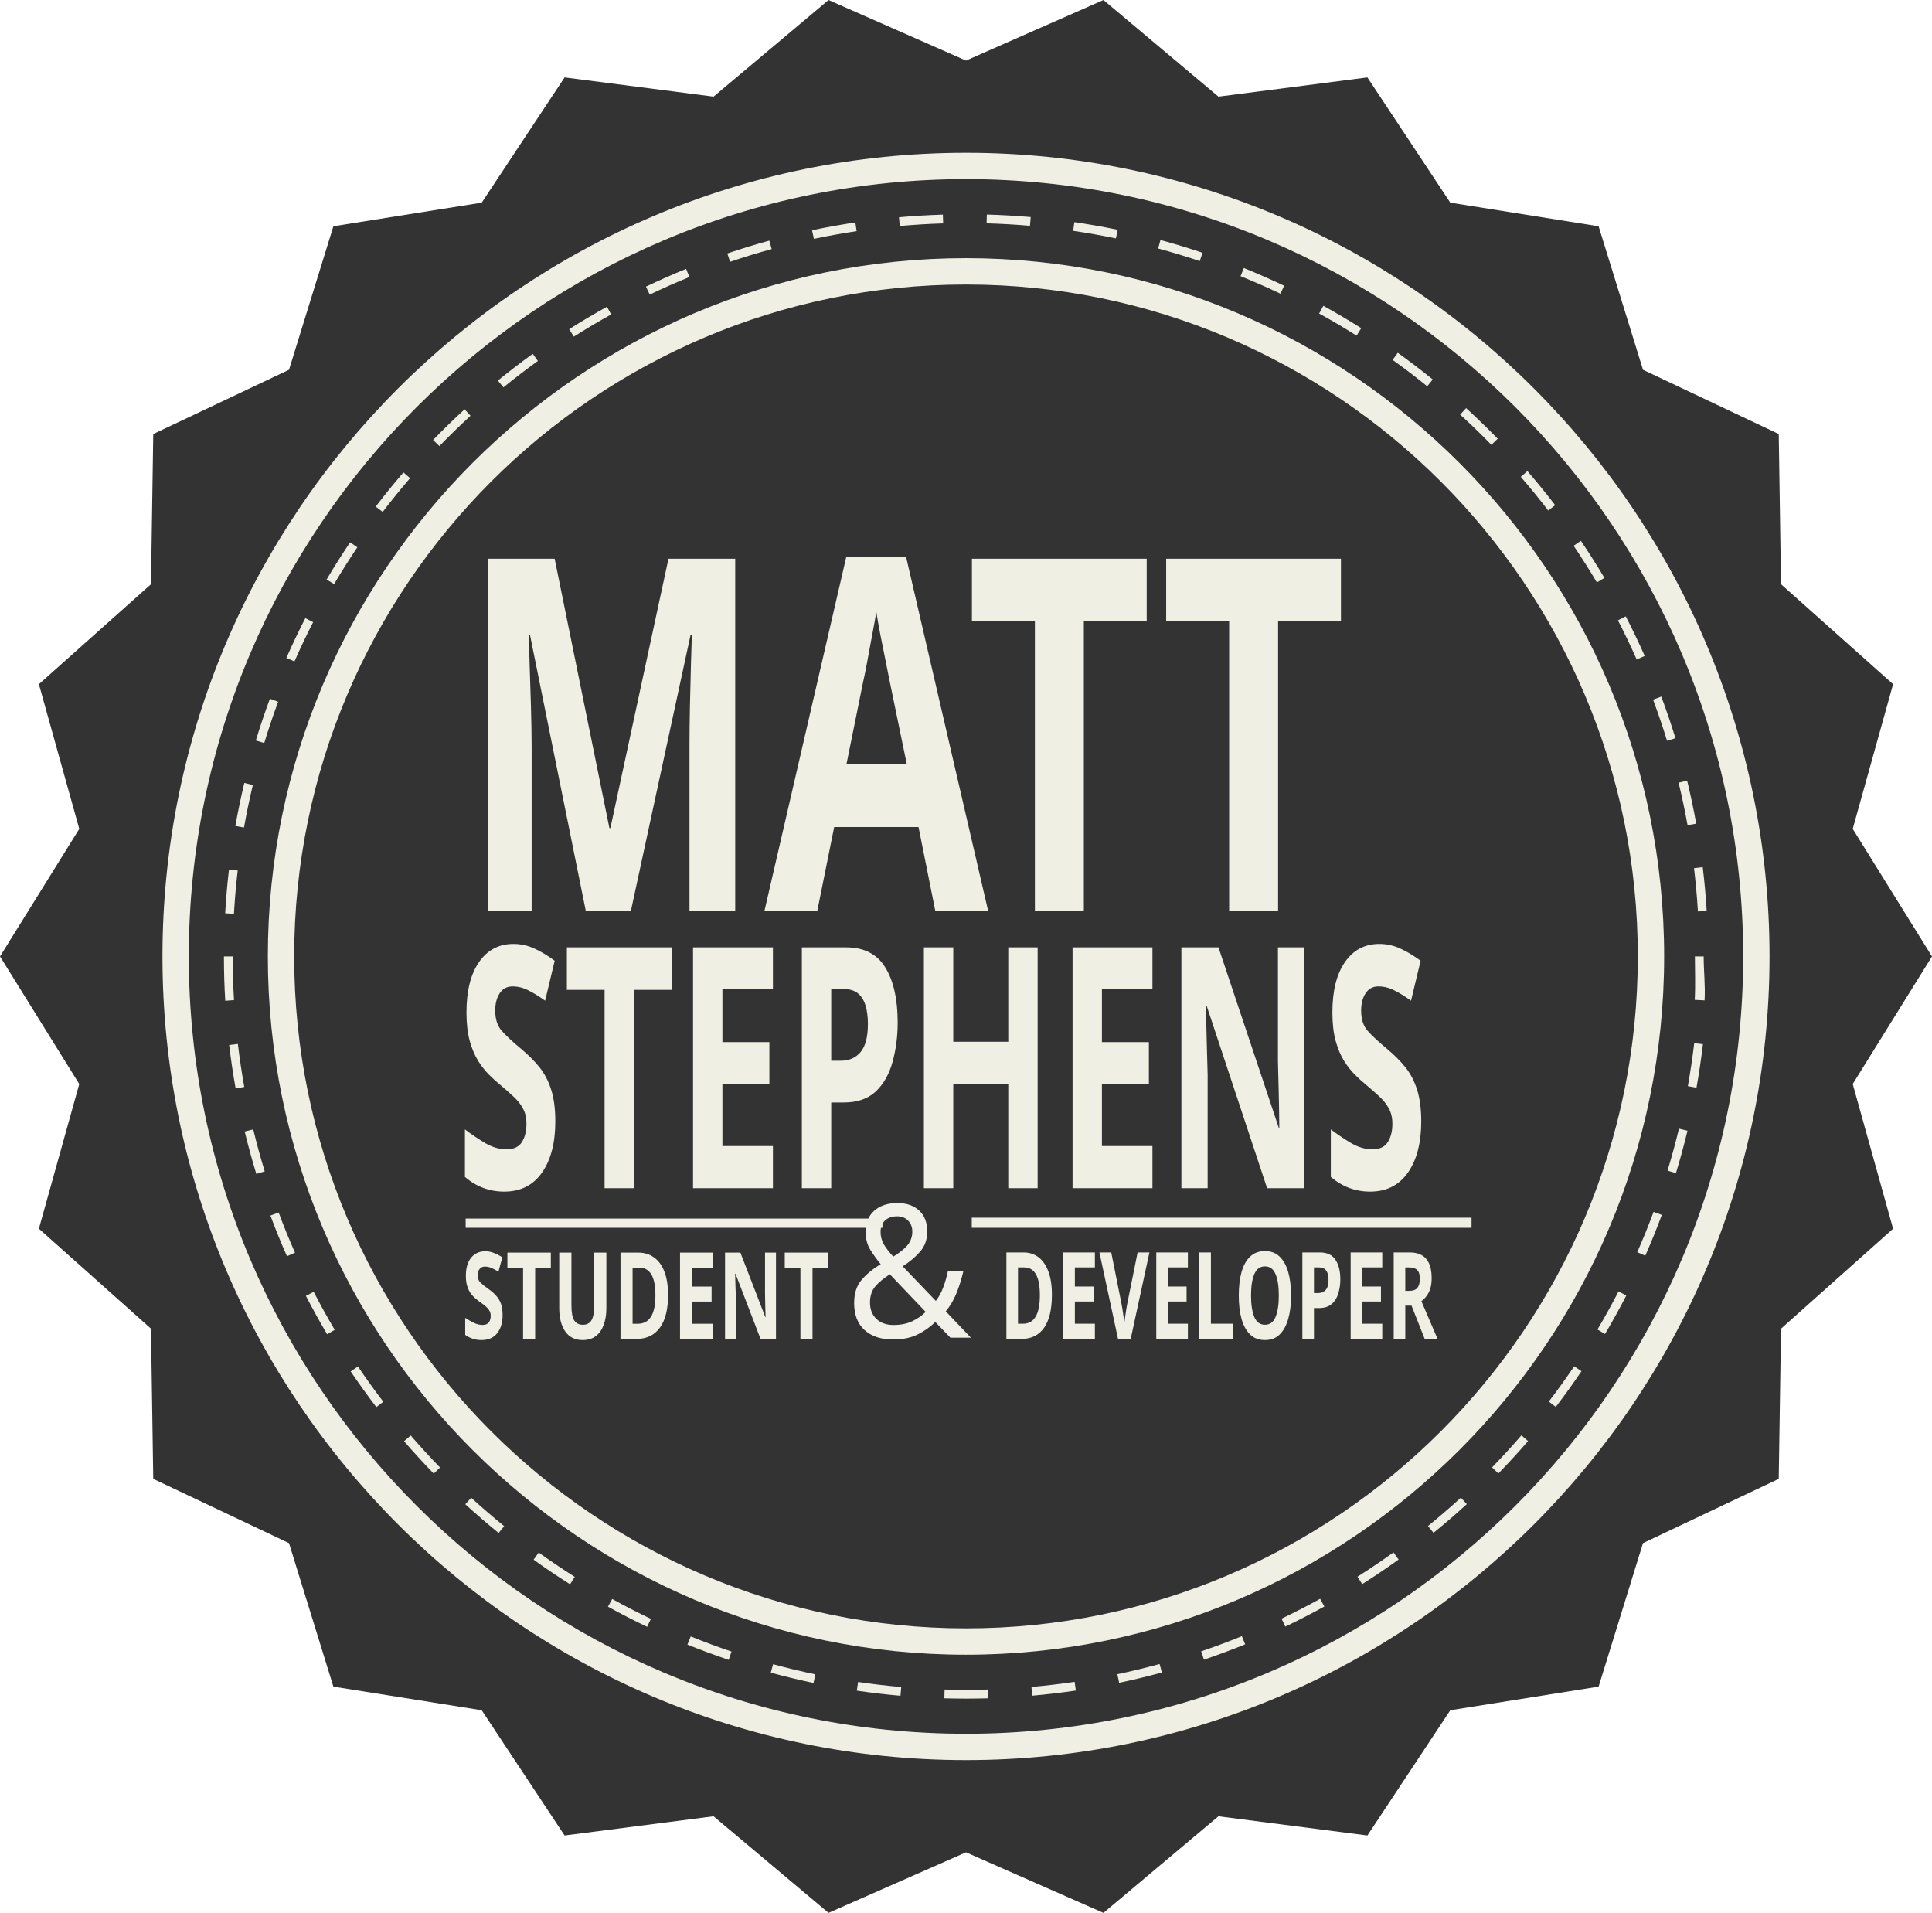
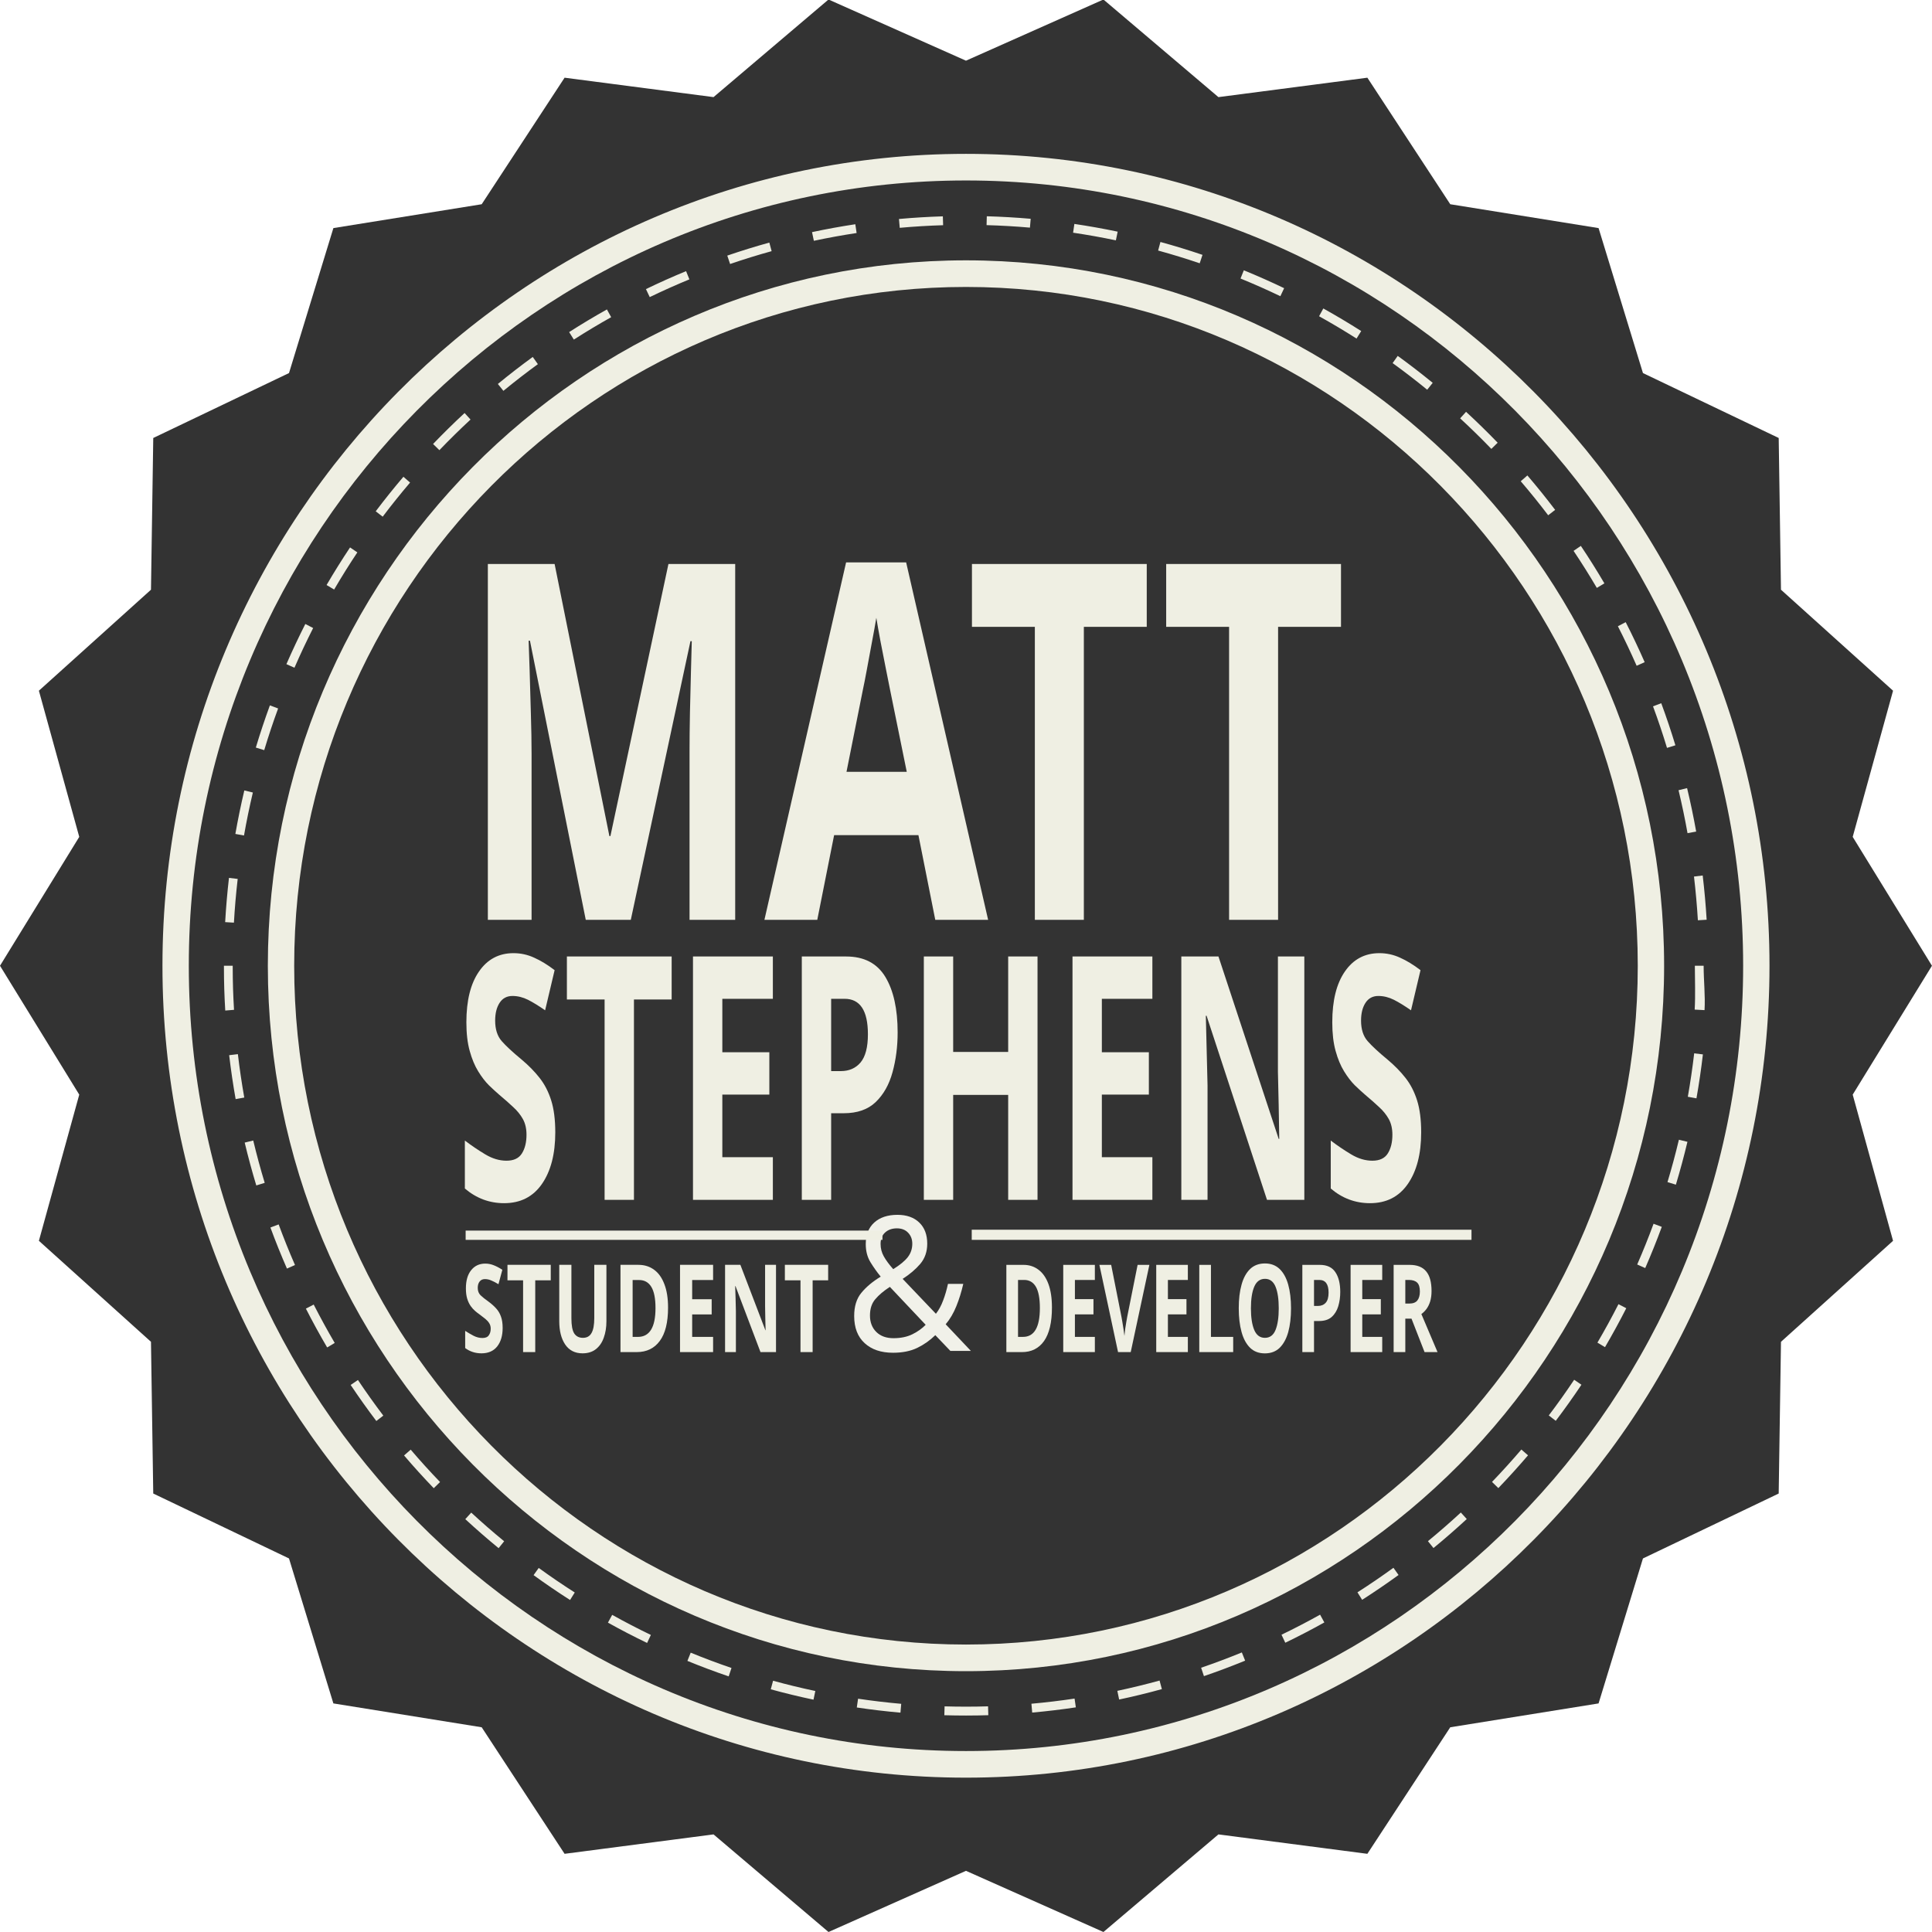
- <svg xmlns="http://www.w3.org/2000/svg" width="220" height="217.788" id="svg6552" version="1.1">
-   <defs id="defs6554" />
-   <g id="layer1" transform="translate(-5.71429,-3.46818)">
-     <polygon transform="translate(-660.2857,-115.6378)" points="776,330 760.347,336.894 747.252,325.894 730.292,328.083 720.852,313.822 703.963,311.133 698.909,294.795 683.451,287.479 683.192,270.38 670.429,258.997 675.025,242.524 666,228 675.025,213.476 670.429,197.002 683.192,185.62 683.452,168.521 698.91,161.204 703.964,144.866 720.853,142.178 730.292,127.917 747.253,130.105 760.347,119.106 776,126 791.653,119.106 804.748,130.106 821.708,127.917 831.148,142.178 848.037,144.867 853.091,161.205 868.549,168.521 868.808,185.62 881.571,197.003 876.975,213.476 886,228 876.975,242.524 881.57,258.998 868.808,270.38 868.548,287.479 853.09,294.796 848.036,311.134 831.147,313.822 821.708,328.083 804.747,325.895 791.653,336.894 " id="polygon5613" style="fill:#333" />
-     <path style="fill:#efefe3;fill-opacity:1" d="m 115.714,203.862 c -50.453,0 -91.5,-41.047 -91.5,-91.5 0,-50.453 41.047,-91.5 91.5,-91.5 50.453,0 91.5,41.047 91.5,91.5 0,50.453 -41.047,91.5 -91.5,91.5 z m 0,-180 c -48.799,0 -88.5,39.701 -88.5,88.5 0,48.799 39.701,88.5 88.5,88.5 48.799,0 88.5,-39.701 88.5,-88.5 0,-48.799 -39.701,-88.5 -88.5,-88.5 z" id="path5615" />
-     <path style="fill:#efefe3;fill-opacity:1" d="m 115.714,191.862 c -43.837,0 -79.5,-35.664 -79.5,-79.5 0,-43.836 35.663,-79.5 79.5,-79.5 43.837,0 79.5,35.664 79.5,79.5 0,43.836 -35.663,79.5 -79.5,79.5 z m 0,-156 c -42.183,0 -76.5,34.318 -76.5,76.5 0,42.182 34.317,76.5 76.5,76.5 42.183,0 76.5,-34.318 76.5,-76.5 0,-42.182 -34.317,-76.5 -76.5,-76.5 z" id="path5617" />
-     <path style="fill:#efefe3;fill-opacity:1" d="m 115.762,196.862 c -0.837,-0.002 -1.678,-0.012 -2.512,-0.035 l 0.029,-1 c 0.824,0.023 1.641,0.036 2.482,0.035 0.826,0 1.647,-0.013 2.467,-0.037 l 0.029,1 c -0.828,0.024 -1.659,0.037 -2.495,0.037 z m -7.509,-0.325 c -1.655,-0.145 -3.328,-0.341 -4.972,-0.583 l 0.146,-0.989 c 1.624,0.239 3.276,0.433 4.913,0.576 l -0.087,0.996 z m 15.002,-0.008 -0.088,-0.996 c 1.637,-0.145 3.289,-0.34 4.913,-0.581 l 0.146,0.989 c -1.642,0.244 -3.315,0.442 -4.971,0.588 z m -24.903,-1.453 c -1.632,-0.341 -3.27,-0.734 -4.867,-1.169 l 0.262,-0.965 c 1.58,0.43 3.198,0.819 4.811,1.156 l -0.206,0.978 z m 34.803,-0.016 -0.205,-0.979 c 1.604,-0.337 3.223,-0.728 4.809,-1.16 l 0.264,0.965 c -1.606,0.438 -3.243,0.833 -4.868,1.174 z m -44.462,-2.61 c -1.576,-0.531 -3.158,-1.118 -4.701,-1.744 l 0.375,-0.927 c 1.525,0.619 3.089,1.198 4.646,1.724 l -0.32,0.947 z m 54.119,-0.026 -0.32,-0.947 c 1.555,-0.526 3.114,-1.106 4.636,-1.725 l 0.377,0.927 c -1.541,0.625 -3.12,1.212 -4.693,1.745 z m -63.409,-3.74 c -1.511,-0.72 -3.011,-1.49 -4.459,-2.291 l 0.484,-0.875 c 1.431,0.791 2.912,1.552 4.404,2.263 l -0.429,0.903 z m 72.674,-0.025 -0.432,-0.902 c 1.48,-0.708 2.959,-1.468 4.394,-2.26 l 0.484,0.875 c -1.453,0.802 -2.948,1.572 -4.446,2.287 z m -81.448,-4.816 c -1.406,-0.889 -2.804,-1.832 -4.153,-2.801 l 0.584,-0.812 c 1.333,0.958 2.714,1.89 4.104,2.768 l -0.535,0.845 z m 90.2,-0.019 -0.535,-0.845 c 1.394,-0.883 2.772,-1.813 4.098,-2.766 l 0.584,0.812 c -1.341,0.964 -2.737,1.906 -4.147,2.799 z m -98.335,-5.823 c -1.291,-1.048 -2.567,-2.148 -3.794,-3.27 l 0.676,-0.738 c 1.211,1.108 2.473,2.195 3.749,3.231 l -0.631,0.777 z m 106.457,-0.014 -0.631,-0.776 c 1.274,-1.035 2.534,-2.122 3.746,-3.23 l 0.676,0.737 c -1.226,1.121 -2.502,2.221 -3.791,3.269 z m -113.844,-6.743 c -1.161,-1.194 -2.299,-2.437 -3.382,-3.692 l 0.758,-0.653 c 1.069,1.241 2.193,2.468 3.341,3.648 l -0.717,0.697 z m 121.228,-0.014 -0.717,-0.696 c 1.144,-1.179 2.268,-2.407 3.341,-3.65 l 0.758,0.653 c -1.087,1.258 -2.224,2.5 -3.382,3.693 z m -127.767,-7.561 c -1.007,-1.316 -1.99,-2.683 -2.922,-4.062 l 0.828,-0.56 c 0.921,1.363 1.894,2.713 2.889,4.014 l -0.795,0.608 z m 134.307,-0.02 -0.795,-0.607 c 0.998,-1.305 1.971,-2.657 2.891,-4.02 l 0.828,0.56 c -0.931,1.379 -1.914,2.747 -2.924,4.067 z m -139.906,-8.268 c -0.846,-1.427 -1.66,-2.899 -2.422,-4.376 l 0.889,-0.458 c 0.753,1.46 1.558,2.915 2.393,4.325 l -0.86,0.509 z m 145.512,-0.034 -0.861,-0.51 c 0.84,-1.418 1.646,-2.876 2.396,-4.335 l 0.889,0.457 c -0.76,1.477 -1.576,2.953 -2.424,4.388 z m -150.09,-8.853 c -0.674,-1.524 -1.308,-3.082 -1.884,-4.63 l 0.938,-0.349 c 0.569,1.53 1.195,3.069 1.86,4.574 l -0.914,0.405 z m 154.672,-0.059 -0.914,-0.403 c 0.667,-1.513 1.294,-3.058 1.863,-4.591 l 0.938,0.348 c -0.577,1.552 -1.212,3.115 -1.887,4.646 z m -158.163,-9.313 c -0.486,-1.592 -0.931,-3.217 -1.321,-4.829 l 0.973,-0.235 c 0.385,1.594 0.824,3.199 1.306,4.772 l -0.958,0.292 z m 161.656,-0.086 -0.957,-0.291 c 0.479,-1.574 0.917,-3.18 1.3,-4.774 l 0.973,0.234 c -0.389,1.613 -0.832,3.239 -1.316,4.831 z m -164.009,-9.642 c -0.294,-1.637 -0.542,-3.303 -0.737,-4.952 l 0.992,-0.118 c 0.193,1.629 0.438,3.275 0.729,4.893 l -0.984,0.177 z m 166.35,-0.089 -0.984,-0.176 c 0.288,-1.612 0.531,-3.258 0.725,-4.894 l 0.992,0.117 c -0.195,1.656 -0.442,3.322 -0.733,4.953 z m -167.532,-9.893 c -0.099,-1.659 -0.149,-3.05 -0.151,-5.05 h 1 c 0.002,2 0.052,3.328 0.149,4.968 l -0.998,0.082 z m 168.453,-0.047 -1.123,-0.059 c 0.096,-1.634 0.02,-3.297 0.02,-4.945 l 0,0 h 1 l 0,0 c -0.001,1.668 0.2,3.352 0.103,5.004 z m -167.465,-9.859 -0.998,-0.058 c 0.095,-1.652 0.24,-3.33 0.433,-4.986 l 0.994,0.115 c -0.191,1.638 -0.336,3.296 -0.429,4.929 z m 166.707,-0.268 c -0.101,-1.643 -0.25,-3.301 -0.444,-4.927 l 0.992,-0.119 c 0.197,1.646 0.349,3.323 0.45,4.985 l -0.998,0.061 z m -165.56,-9.555 -0.984,-0.175 c 0.289,-1.628 0.632,-3.277 1.02,-4.901 l 0.973,0.232 c -0.384,1.605 -0.724,3.234 -1.009,4.844 z m 164.381,-0.263 c -0.291,-1.614 -0.636,-3.243 -1.023,-4.84 l 0.973,-0.236 c 0.392,1.617 0.74,3.265 1.035,4.898 l -0.985,0.178 z m -162.077,-9.355 -0.957,-0.29 c 0.482,-1.588 1.021,-3.188 1.601,-4.755 l 0.938,0.347 c -0.574,1.548 -1.106,3.129 -1.582,4.698 z m 159.74,-0.256 c -0.477,-1.559 -1.013,-3.134 -1.592,-4.683 l 0.938,-0.351 c 0.586,1.568 1.128,3.163 1.611,4.741 l -0.957,0.293 z m -156.299,-9.035 -0.916,-0.402 c 0.668,-1.517 1.393,-3.04 2.154,-4.527 l 0.891,0.456 c -0.754,1.47 -1.47,2.975 -2.129,4.473 z m 152.842,-0.22 c -0.664,-1.498 -1.383,-2.997 -2.136,-4.455 l 0.889,-0.459 c 0.763,1.476 1.489,2.993 2.161,4.509 l -0.914,0.405 z m -148.323,-8.591 -0.861,-0.509 c 0.848,-1.435 1.748,-2.861 2.675,-4.237 l 0.83,0.559 c -0.918,1.359 -1.806,2.768 -2.644,4.187 z m 143.79,-0.185 c -0.838,-1.411 -1.729,-2.815 -2.649,-4.174 l 0.828,-0.561 c 0.932,1.375 1.834,2.797 2.681,4.224 l -0.86,0.511 z m -138.261,-8.026 -0.795,-0.606 c 1.009,-1.322 2.07,-2.63 3.155,-3.891 l 0.758,0.652 c -1.072,1.246 -2.121,2.539 -3.118,3.845 z m 132.719,-0.16 c -0.999,-1.303 -2.05,-2.593 -3.124,-3.834 l 0.756,-0.654 c 1.087,1.256 2.15,2.562 3.161,3.88 l -0.793,0.608 z m -126.263,-7.337 -0.719,-0.696 c 1.157,-1.193 2.364,-2.368 3.589,-3.491 l 0.676,0.736 c -1.21,1.111 -2.403,2.271 -3.546,3.451 z m 119.793,-0.142 c -1.148,-1.18 -2.345,-2.338 -3.555,-3.442 l 0.674,-0.738 c 1.225,1.117 2.435,2.289 3.598,3.482 l -0.717,0.698 z m -112.504,-6.543 -0.631,-0.775 c 1.286,-1.047 2.622,-2.071 3.973,-3.044 l 0.584,0.812 c -1.334,0.96 -2.654,1.972 -3.926,3.007 z m 105.197,-0.125 c -1.278,-1.036 -2.603,-2.045 -3.937,-3.001 l 0.582,-0.812 c 1.35,0.967 2.69,1.989 3.983,3.037 l -0.628,0.776 z m -97.175,-5.652 -0.535,-0.845 c 1.401,-0.889 2.85,-1.748 4.302,-2.553 l 0.484,0.875 c -1.436,0.796 -2.866,1.644 -4.251,2.523 z m 89.13,-0.114 c -1.393,-0.878 -2.827,-1.724 -4.266,-2.516 l 0.482,-0.876 c 1.455,0.801 2.907,1.658 4.316,2.546 l -0.532,0.846 z m -80.488,-4.673 -0.432,-0.902 c 1.492,-0.714 3.03,-1.395 4.571,-2.023 l 0.377,0.926 c -1.522,0.62 -3.041,1.293 -4.516,1.999 z m 71.813,-0.101 c -1.488,-0.708 -3.015,-1.378 -4.536,-1.993 l 0.375,-0.927 c 1.54,0.622 3.084,1.3 4.591,2.017 l -0.43,0.903 z m -62.66,-3.629 -0.322,-0.947 c 1.576,-0.535 3.187,-1.028 4.788,-1.467 l 0.264,0.965 c -1.583,0.432 -3.174,0.92 -4.73,1.449 z m 53.475,-0.082 c -1.56,-0.524 -3.152,-1.007 -4.734,-1.436 l 0.262,-0.965 c 1.601,0.433 3.213,0.922 4.791,1.452 l -0.319,0.949 z m -43.938,-2.533 -0.207,-0.979 c 1.624,-0.342 3.282,-0.641 4.928,-0.888 l 0.148,0.989 c -1.627,0.245 -3.265,0.539 -4.869,0.878 z m 34.393,-0.052 c -1.609,-0.334 -3.248,-0.624 -4.872,-0.862 l 0.145,-0.989 c 1.644,0.241 3.303,0.534 4.931,0.872 l -0.204,0.979 z m -24.612,-1.411 -0.09,-0.996 c 1.653,-0.148 3.335,-0.249 4.998,-0.299 l 0.031,1 c -1.644,0.049 -3.306,0.149 -4.939,0.295 z m 14.826,-0.023 c -1.635,-0.141 -3.296,-0.236 -4.939,-0.281 l 0.027,-1 c 1.663,0.046 3.345,0.142 4.998,0.285 l -0.086,0.996 z" id="path5619" />
-     <text xml:space="preserve" style="font-size:45.54px;font-style:normal;font-variant:normal;font-weight:normal;font-stretch:normal;line-height:125%;letter-spacing:0px;word-spacing:0px;fill:#efefe3;fill-opacity:1;stroke:none;font-family:Lucida Sans Typewriter;-inkscape-font-specification:Lucida Sans Typewriter" x="71.459" y="86.906" id="text6594" transform="scale(0.8108036,1.233344)">
-       <tspan id="tspan6596" x="71.459" y="86.906" style="font-style:normal;font-variant:normal;font-weight:600;font-stretch:normal;fill:#efefe3;font-family:Lucida Bright;-inkscape-font-specification:Lucida Bright Semi-Bold;fill-opacity:1">MATT</tspan>
+ <svg xmlns="http://www.w3.org/2000/svg" width="240" height="240" id="svg3032" version="1.1">
+   <defs id="defs3034" />
+   <g id="layer1" transform="translate(0,-812.3622)">
+     <polygon transform="matrix(1.090881,0,0,1.102267,-726.5266,681.0151)" points="675.025,213.476 670.429,197.002 683.192,185.62 683.452,168.521 698.91,161.204 703.964,144.866 720.853,142.178 730.292,127.917 747.253,130.105 760.347,119.106 776,126 791.653,119.106 804.748,130.106 821.708,127.917 831.148,142.178 848.037,144.867 853.091,161.205 868.549,168.521 868.808,185.62 881.571,197.003 876.975,213.476 886,228 876.975,242.524 881.57,258.998 868.808,270.38 868.548,287.479 853.09,294.796 848.036,311.134 831.147,313.822 821.708,328.083 804.747,325.895 791.653,336.894 776,330 760.347,336.894 747.252,325.894 730.292,328.083 720.852,313.822 703.963,311.133 698.909,294.795 683.451,287.479 683.192,270.38 670.429,258.997 675.025,242.524 666,228 " id="polygon5613" style="fill:#333333" />
+     <path style="fill:#efefe3;fill-opacity:1" d="m 119.997,1033.189 c -55.038,0 -99.816,-45.245 -99.816,-100.857 0,-55.613 44.777,-100.857 99.816,-100.857 55.038,0 99.816,45.245 99.816,100.857 0,55.613 -44.777,100.857 -99.816,100.857 z m 0,-198.408 c -53.234,0 -96.543,43.761 -96.543,97.551 0,53.79 43.309,97.551 96.543,97.551 53.234,0 96.543,-43.761 96.543,-97.551 0,-53.79 -43.309,-97.551 -96.543,-97.551 z" id="path5615" />
+     <path style="fill:#efefe3;fill-opacity:1" d="m 119.997,1019.962 c -47.821,0 -86.725,-39.311 -86.725,-87.63 0,-48.319 38.904,-87.63 86.725,-87.63 47.821,0 86.725,39.311 86.725,87.63 0,48.319 -38.904,87.63 -86.725,87.63 z m 0,-171.954 c -46.017,0 -83.452,37.828 -83.452,84.323 0,46.496 37.436,84.323 83.452,84.323 46.017,0 83.452,-37.828 83.452,-84.323 0,-46.496 -37.436,-84.323 -83.452,-84.323 z" id="path5617" />
+     <path style="fill:#efefe3;fill-opacity:1" d="m 120.049,1025.473 c -0.913,0 -1.83,-0.013 -2.74,-0.039 l 0.032,-1.102 c 0.899,0.025 1.79,0.04 2.708,0.038 0.901,0 1.797,-0.014 2.691,-0.041 l 0.032,1.102 c -0.903,0.027 -1.81,0.041 -2.722,0.041 z m -8.191,-0.358 c -1.805,-0.16 -3.63,-0.376 -5.424,-0.643 l 0.159,-1.09 c 1.772,0.263 3.574,0.477 5.36,0.635 l -0.095,1.098 z m 16.365,-0.011 -0.096,-1.098 c 1.786,-0.16 3.588,-0.375 5.359,-0.64 l 0.159,1.09 c -1.791,0.269 -3.616,0.487 -5.423,0.648 z m -27.166,-1.602 c -1.78,-0.376 -3.567,-0.809 -5.309,-1.288 l 0.286,-1.064 c 1.724,0.474 3.489,0.903 5.248,1.274 l -0.225,1.078 z m 37.966,-0.018 -0.224,-1.079 c 1.75,-0.371 3.516,-0.802 5.246,-1.279 l 0.288,1.064 c -1.752,0.483 -3.538,0.918 -5.31,1.294 z m -48.503,-2.877 c -1.719,-0.585 -3.445,-1.232 -5.128,-1.922 l 0.409,-1.022 c 1.664,0.682 3.37,1.321 5.068,1.9 l -0.349,1.044 z m 59.037,-0.029 -0.349,-1.044 c 1.696,-0.58 3.397,-1.219 5.057,-1.901 l 0.411,1.022 c -1.681,0.689 -3.404,1.336 -5.12,1.923 z m -69.172,-4.122 c -1.648,-0.794 -3.285,-1.642 -4.864,-2.525 l 0.528,-0.965 c 1.561,0.872 3.177,1.711 4.804,2.494 l -0.468,0.995 z m 79.279,-0.028 -0.471,-0.994 c 1.615,-0.78 3.228,-1.618 4.793,-2.491 l 0.528,0.965 c -1.585,0.884 -3.216,1.733 -4.85,2.521 z m -88.85,-5.309 c -1.534,-0.98 -3.059,-2.019 -4.53,-3.087 l 0.637,-0.895 c 1.454,1.056 2.961,2.083 4.477,3.051 l -0.584,0.931 z m 98.397,-0.021 -0.584,-0.931 c 1.521,-0.973 3.024,-1.998 4.47,-3.049 l 0.637,0.895 c -1.463,1.062 -2.986,2.101 -4.524,3.085 z M 61.94,1004.681 c -1.408,-1.155 -2.8,-2.368 -4.139,-3.604 l 0.737,-0.814 c 1.321,1.221 2.698,2.42 4.09,3.561 l -0.688,0.857 z m 116.132,-0.015 -0.688,-0.855 c 1.39,-1.141 2.764,-2.339 4.086,-3.56 l 0.737,0.812 c -1.337,1.236 -2.729,2.448 -4.136,3.603 z M 53.882,997.233 c -1.267,-1.316 -2.508,-2.686 -3.689,-4.07 l 0.827,-0.72 c 1.166,1.368 2.392,2.72 3.645,4.021 l -0.782,0.768 z m 132.245,-0.015 -0.782,-0.767 c 1.248,-1.3 2.474,-2.653 3.645,-4.023 l 0.827,0.72 c -1.186,1.387 -2.426,2.756 -3.689,4.071 z M 46.749,988.884 c -1.099,-1.451 -2.171,-2.957 -3.188,-4.477 l 0.903,-0.617 c 1.005,1.502 2.066,2.99 3.152,4.424 l -0.867,0.67 z m 146.513,-0.022 -0.867,-0.669 c 1.089,-1.438 2.15,-2.929 3.154,-4.431 l 0.903,0.617 c -1.016,1.52 -2.088,3.028 -3.19,4.483 z M 40.641,979.748 c -0.923,-1.573 -1.811,-3.195 -2.642,-4.824 l 0.97,-0.505 c 0.821,1.609 1.7,3.213 2.61,4.767 l -0.938,0.561 z m 158.736,-0.037 -0.939,-0.562 c 0.916,-1.563 1.796,-3.17 2.614,-4.778 l 0.97,0.504 c -0.829,1.628 -1.719,3.255 -2.644,4.837 z M 35.647,969.952 c -0.735,-1.68 -1.427,-3.397 -2.055,-5.104 l 1.023,-0.385 c 0.621,1.686 1.304,3.383 2.029,5.042 l -0.997,0.446 z m 168.729,-0.065 -0.997,-0.444 c 0.728,-1.668 1.412,-3.371 2.032,-5.061 l 1.023,0.384 c -0.629,1.711 -1.322,3.434 -2.058,5.121 z M 31.838,959.622 c -0.53,-1.755 -1.016,-3.546 -1.441,-5.323 l 1.061,-0.259 c 0.42,1.757 0.899,3.526 1.425,5.26 l -1.045,0.322 z m 176.347,-0.095 -1.044,-0.321 c 0.523,-1.735 1,-3.505 1.418,-5.262 l 1.061,0.258 c -0.424,1.778 -0.908,3.57 -1.436,5.325 z M 29.272,948.899 c -0.321,-1.804 -0.591,-3.641 -0.804,-5.458 l 1.082,-0.13 c 0.211,1.796 0.478,3.61 0.795,5.393 l -1.073,0.195 z m 181.468,-0.098 -1.073,-0.194 c 0.314,-1.777 0.579,-3.591 0.791,-5.394 l 1.082,0.129 c -0.213,1.825 -0.482,3.662 -0.8,5.46 z M 27.982,937.896 c -0.108,-1.829 -0.163,-3.362 -0.165,-5.566 h 1.091 c 0.002,2.205 0.057,3.668 0.163,5.476 l -1.089,0.09 z m 183.762,-0.052 -1.225,-0.065 c 0.105,-1.801 0.022,-3.634 0.022,-5.451 l 0,0 h 1.091 l 0,0 c -0.001,1.839 0.218,3.695 0.112,5.516 z m -182.684,-10.867 -1.089,-0.064 c 0.104,-1.821 0.262,-3.671 0.472,-5.496 l 1.084,0.127 c -0.208,1.806 -0.367,3.633 -0.468,5.433 z m 181.857,-0.295 c -0.11,-1.811 -0.273,-3.639 -0.484,-5.431 l 1.082,-0.131 c 0.215,1.814 0.381,3.663 0.491,5.495 l -1.089,0.067 z m -180.606,-10.532 -1.073,-0.193 c 0.315,-1.794 0.689,-3.612 1.113,-5.402 l 1.061,0.256 c -0.419,1.769 -0.79,3.565 -1.101,5.339 z m 179.32,-0.29 c -0.317,-1.779 -0.694,-3.575 -1.116,-5.335 l 1.061,-0.26 c 0.428,1.782 0.807,3.599 1.129,5.399 l -1.075,0.196 z m -176.807,-10.312 -1.044,-0.32 c 0.526,-1.75 1.114,-3.514 1.746,-5.241 l 1.023,0.382 c -0.626,1.706 -1.207,3.449 -1.726,5.178 z m 174.257,-0.28 c -0.52,-1.718 -1.105,-3.454 -1.737,-5.162 l 1.023,-0.387 c 0.639,1.728 1.23,3.486 1.757,5.226 l -1.044,0.323 z M 36.578,895.309 35.579,894.866 c 0.729,-1.672 1.52,-3.351 2.35,-4.99 l 0.972,0.503 c -0.823,1.62 -1.604,3.279 -2.322,4.93 z m 166.732,-0.242 c -0.724,-1.651 -1.509,-3.303 -2.33,-4.911 l 0.97,-0.506 c 0.832,1.627 1.624,3.299 2.357,4.97 l -0.997,0.446 z m -161.803,-9.47 -0.939,-0.561 c 0.925,-1.582 1.907,-3.154 2.918,-4.67 l 0.905,0.616 c -1.001,1.498 -1.97,3.051 -2.884,4.615 z m 156.858,-0.204 c -0.914,-1.555 -1.886,-3.103 -2.89,-4.601 l 0.903,-0.618 c 1.017,1.516 2.001,3.083 2.925,4.656 l -0.938,0.563 z M 47.539,876.546 46.672,875.878 c 1.101,-1.457 2.258,-2.899 3.442,-4.289 l 0.827,0.719 c -1.169,1.373 -2.314,2.799 -3.401,4.238 z m 144.781,-0.176 c -1.09,-1.436 -2.236,-2.858 -3.408,-4.226 l 0.825,-0.721 c 1.186,1.384 2.345,2.824 3.448,4.277 l -0.865,0.67 z m -137.738,-8.087 -0.784,-0.767 c 1.262,-1.315 2.579,-2.61 3.915,-3.848 l 0.737,0.811 c -1.32,1.225 -2.621,2.503 -3.868,3.804 z m 130.68,-0.157 c -1.252,-1.301 -2.558,-2.577 -3.878,-3.794 l 0.735,-0.813 c 1.336,1.231 2.656,2.523 3.925,3.838 l -0.782,0.769 z m -122.728,-7.212 -0.688,-0.854 c 1.403,-1.154 2.86,-2.283 4.334,-3.355 l 0.637,0.895 c -1.455,1.058 -2.895,2.174 -4.283,3.315 z M 177.291,860.776 c -1.394,-1.142 -2.84,-2.254 -4.295,-3.308 l 0.635,-0.895 c 1.473,1.066 2.934,2.192 4.345,3.348 l -0.685,0.855 z m -106.006,-6.23 -0.584,-0.931 c 1.528,-0.98 3.109,-1.927 4.693,-2.814 l 0.528,0.964 c -1.567,0.877 -3.126,1.812 -4.637,2.781 z m 97.23,-0.126 c -1.52,-0.968 -3.084,-1.9 -4.654,-2.773 l 0.526,-0.966 c 1.587,0.883 3.171,1.828 4.708,2.806 l -0.58,0.933 z m -87.803,-5.151 -0.471,-0.994 c 1.628,-0.787 3.305,-1.538 4.986,-2.23 l 0.411,1.021 c -1.66,0.683 -3.317,1.425 -4.926,2.203 z m 78.339,-0.111 c -1.623,-0.78 -3.289,-1.519 -4.948,-2.197 l 0.409,-1.022 c 1.68,0.686 3.364,1.433 5.008,2.223 l -0.469,0.995 z m -68.355,-4 -0.351,-1.044 c 1.719,-0.59 3.477,-1.133 5.223,-1.617 l 0.288,1.064 c -1.727,0.476 -3.462,1.014 -5.16,1.597 z m 58.335,-0.09 c -1.702,-0.578 -3.438,-1.11 -5.164,-1.583 l 0.286,-1.064 c 1.747,0.477 3.505,1.016 5.226,1.6 l -0.348,1.046 z m -47.931,-2.792 -0.226,-1.079 c 1.772,-0.377 3.58,-0.707 5.376,-0.979 l 0.161,1.09 c -1.775,0.27 -3.562,0.594 -5.311,0.968 z m 37.519,-0.057 c -1.755,-0.368 -3.543,-0.688 -5.315,-0.95 l 0.158,-1.09 c 1.793,0.266 3.603,0.589 5.379,0.961 l -0.223,1.079 z m -26.849,-1.555 -0.098,-1.098 c 1.803,-0.163 3.638,-0.274 5.452,-0.33 l 0.034,1.102 c -1.793,0.054 -3.606,0.164 -5.388,0.325 z m 16.173,-0.025 c -1.784,-0.155 -3.596,-0.26 -5.388,-0.31 l 0.029,-1.102 c 1.814,0.051 3.649,0.157 5.452,0.314 l -0.094,1.098 z" id="path5619" />
+     <text xml:space="preserve" style="font-size:49.938px;font-style:normal;font-variant:normal;font-weight:normal;font-stretch:normal;line-height:125%;letter-spacing:0px;word-spacing:0px;fill:#efefe3;fill-opacity:1;stroke:none;font-family:Lucida Sans Typewriter;-inkscape-font-specification:Lucida Sans Typewriter" x="70.631" y="747.421" id="text6594" transform="scale(0.8066051,1.239764)">
+       <tspan id="tspan6596" x="70.631" y="747.421" style="font-style:normal;font-variant:normal;font-weight:600;font-stretch:normal;fill:#efefe3;fill-opacity:1;font-family:Lucida Bright;-inkscape-font-specification:Lucida Bright Semi-Bold">MATT</tspan>
    </text>
-     <text xml:space="preserve" style="font-size:29.152px;font-style:normal;font-variant:normal;font-weight:normal;font-stretch:normal;line-height:125%;letter-spacing:0px;word-spacing:0px;fill:#efefe3;fill-opacity:1;stroke:none;font-family:Lucida Sans Typewriter;-inkscape-font-specification:Lucida Sans Typewriter" x="75.928" y="105.315" id="text6598" transform="scale(0.7590579,1.317423)">
-       <tspan id="tspan6600" x="75.928" y="105.315" style="font-style:normal;font-variant:normal;font-weight:bold;font-stretch:normal;font-family:Lucida Bright;-inkscape-font-specification:Lucida Bright;fill:#efefe3;fill-opacity:1">STEPHENS</tspan>
+     <text xml:space="preserve" style="font-size:31.967px;font-style:normal;font-variant:normal;font-weight:normal;font-stretch:normal;line-height:125%;letter-spacing:0px;word-spacing:0px;fill:#efefe3;fill-opacity:1;stroke:none;font-family:Lucida Sans Typewriter;-inkscape-font-specification:Lucida Sans Typewriter" x="75.005" y="725.988" id="text6598" transform="scale(0.7551273,1.32428)">
+       <tspan id="tspan6600" x="75.005" y="725.988" style="font-style:normal;font-variant:normal;font-weight:bold;font-stretch:normal;fill:#efefe3;fill-opacity:1;font-family:Lucida Bright;-inkscape-font-specification:Lucida Bright">STEPHENS</tspan>
    </text>
-     <text xml:space="preserve" style="font-size:44.914px;font-style:normal;font-variant:normal;font-weight:normal;font-stretch:normal;line-height:125%;letter-spacing:0px;word-spacing:0px;fill:#efefe3;fill-opacity:1;stroke:none;font-family:Lucida Bright;-inkscape-font-specification:Lucida Bright" x="71.419" y="127.192" id="text6620" transform="scale(0.8158463,1.225721)">
-       <tspan id="tspan6622" x="71.419" y="127.192" style="font-size:11.228px;font-weight:bold;fill:#efefe3;fill-opacity:1">STUDENT</tspan>
+     <text xml:space="preserve" style="font-size:49.251px;font-style:normal;font-variant:normal;font-weight:normal;font-stretch:normal;line-height:125%;letter-spacing:0px;word-spacing:0px;fill:#efefe3;fill-opacity:1;stroke:none;font-family:Lucida Bright;-inkscape-font-specification:Lucida Bright" x="70.635" y="795.653" id="text6620" transform="scale(0.8116217,1.232101)">
+       <tspan id="tspan6622" x="70.635" y="795.653" style="font-size:12.313px;font-weight:bold;fill:#efefe3;fill-opacity:1">STUDENT</tspan>
    </text>
-     <text xml:space="preserve" style="font-size:36.596px;font-style:normal;font-variant:normal;font-weight:normal;font-stretch:normal;line-height:125%;letter-spacing:0px;word-spacing:0px;fill:#efefe3;fill-opacity:1;stroke:none;font-family:Lucida Bright;-inkscape-font-specification:Lucida Bright" x="149.942" y="124.282" id="text6624" transform="scale(0.7971759,1.254428)">
-       <tspan id="tspan6626" x="149.942" y="124.282" style="font-size:10.979px;font-weight:bold;fill:#efefe3;fill-opacity:1">DEVELOPER</tspan>
+     <text xml:space="preserve" style="font-size:40.129px;font-style:normal;font-variant:normal;font-weight:normal;font-stretch:normal;line-height:125%;letter-spacing:0px;word-spacing:0px;fill:#efefe3;fill-opacity:1;stroke:none;font-family:Lucida Bright;-inkscape-font-specification:Lucida Bright" x="156.56" y="777.445" id="text6624" transform="scale(0.793048,1.260958)">
+       <tspan id="tspan6626" x="156.56" y="777.445" style="font-size:12.039px;font-weight:bold;fill:#efefe3;fill-opacity:1">DEVELOPER</tspan>
    </text>
-     <text xml:space="preserve" style="font-size:23.013px;font-style:normal;font-variant:normal;font-weight:normal;font-stretch:normal;line-height:125%;letter-spacing:0px;word-spacing:0px;fill:#333;fill-opacity:1;stroke:none;font-family:Lucida Sans Typewriter;-inkscape-font-specification:Lucida Sans Typewriter" x="105.802" y="150.082" id="text6628" transform="scale(0.9634923,1.037891)">
-       <tspan id="tspan6630" x="105.802" y="150.082" style="font-size:20.37px;font-style:normal;font-variant:normal;font-weight:normal;font-stretch:normal;fill:#f1f1e9;font-family:Lucida Calligraphy;-inkscape-font-specification:Lucida Calligraphy">&amp;</tspan>
+     <text xml:space="preserve" style="font-size:25.235px;font-style:normal;font-variant:normal;font-weight:normal;font-stretch:normal;line-height:125%;letter-spacing:0px;word-spacing:0px;fill:#333333;fill-opacity:1;stroke:none;font-family:Lucida Sans Typewriter;-inkscape-font-specification:Lucida Sans Typewriter" x="109.515" y="939.504" id="text6628" transform="scale(0.9585031,1.043293)">
+       <tspan id="tspan6630" x="109.515" y="939.504" style="font-size:22.337px;font-style:normal;font-variant:normal;font-weight:normal;font-stretch:normal;fill:#f1f1e9;font-family:Lucida Calligraphy;-inkscape-font-specification:Lucida Calligraphy">&amp;</tspan>
    </text>
-     <path style="fill:none;stroke:#efefe3;stroke-width:1.05px;stroke-linecap:butt;stroke-linejoin:miter;stroke-opacity:1" d="m 58.739,142.731 47.464,0" id="path7170" />
-     <path style="fill:none;stroke:#efefe3;stroke-width:1.15px;stroke-linecap:butt;stroke-linejoin:miter;stroke-opacity:1" d="m 116.37,142.681 56.911,0" id="path7170-7" />
+     <path style="fill:none;stroke:#efefe3;stroke-width:1.151px;stroke-linecap:butt;stroke-linejoin:miter;stroke-opacity:1" d="m 57.844,965.807 51.777,0" id="path7170" />
+     <path style="fill:none;stroke:#efefe3;stroke-width:1.261px;stroke-linecap:butt;stroke-linejoin:miter;stroke-opacity:1" d="m 120.712,965.752 62.083,0" id="path7170-7" />
  </g>
</svg>
